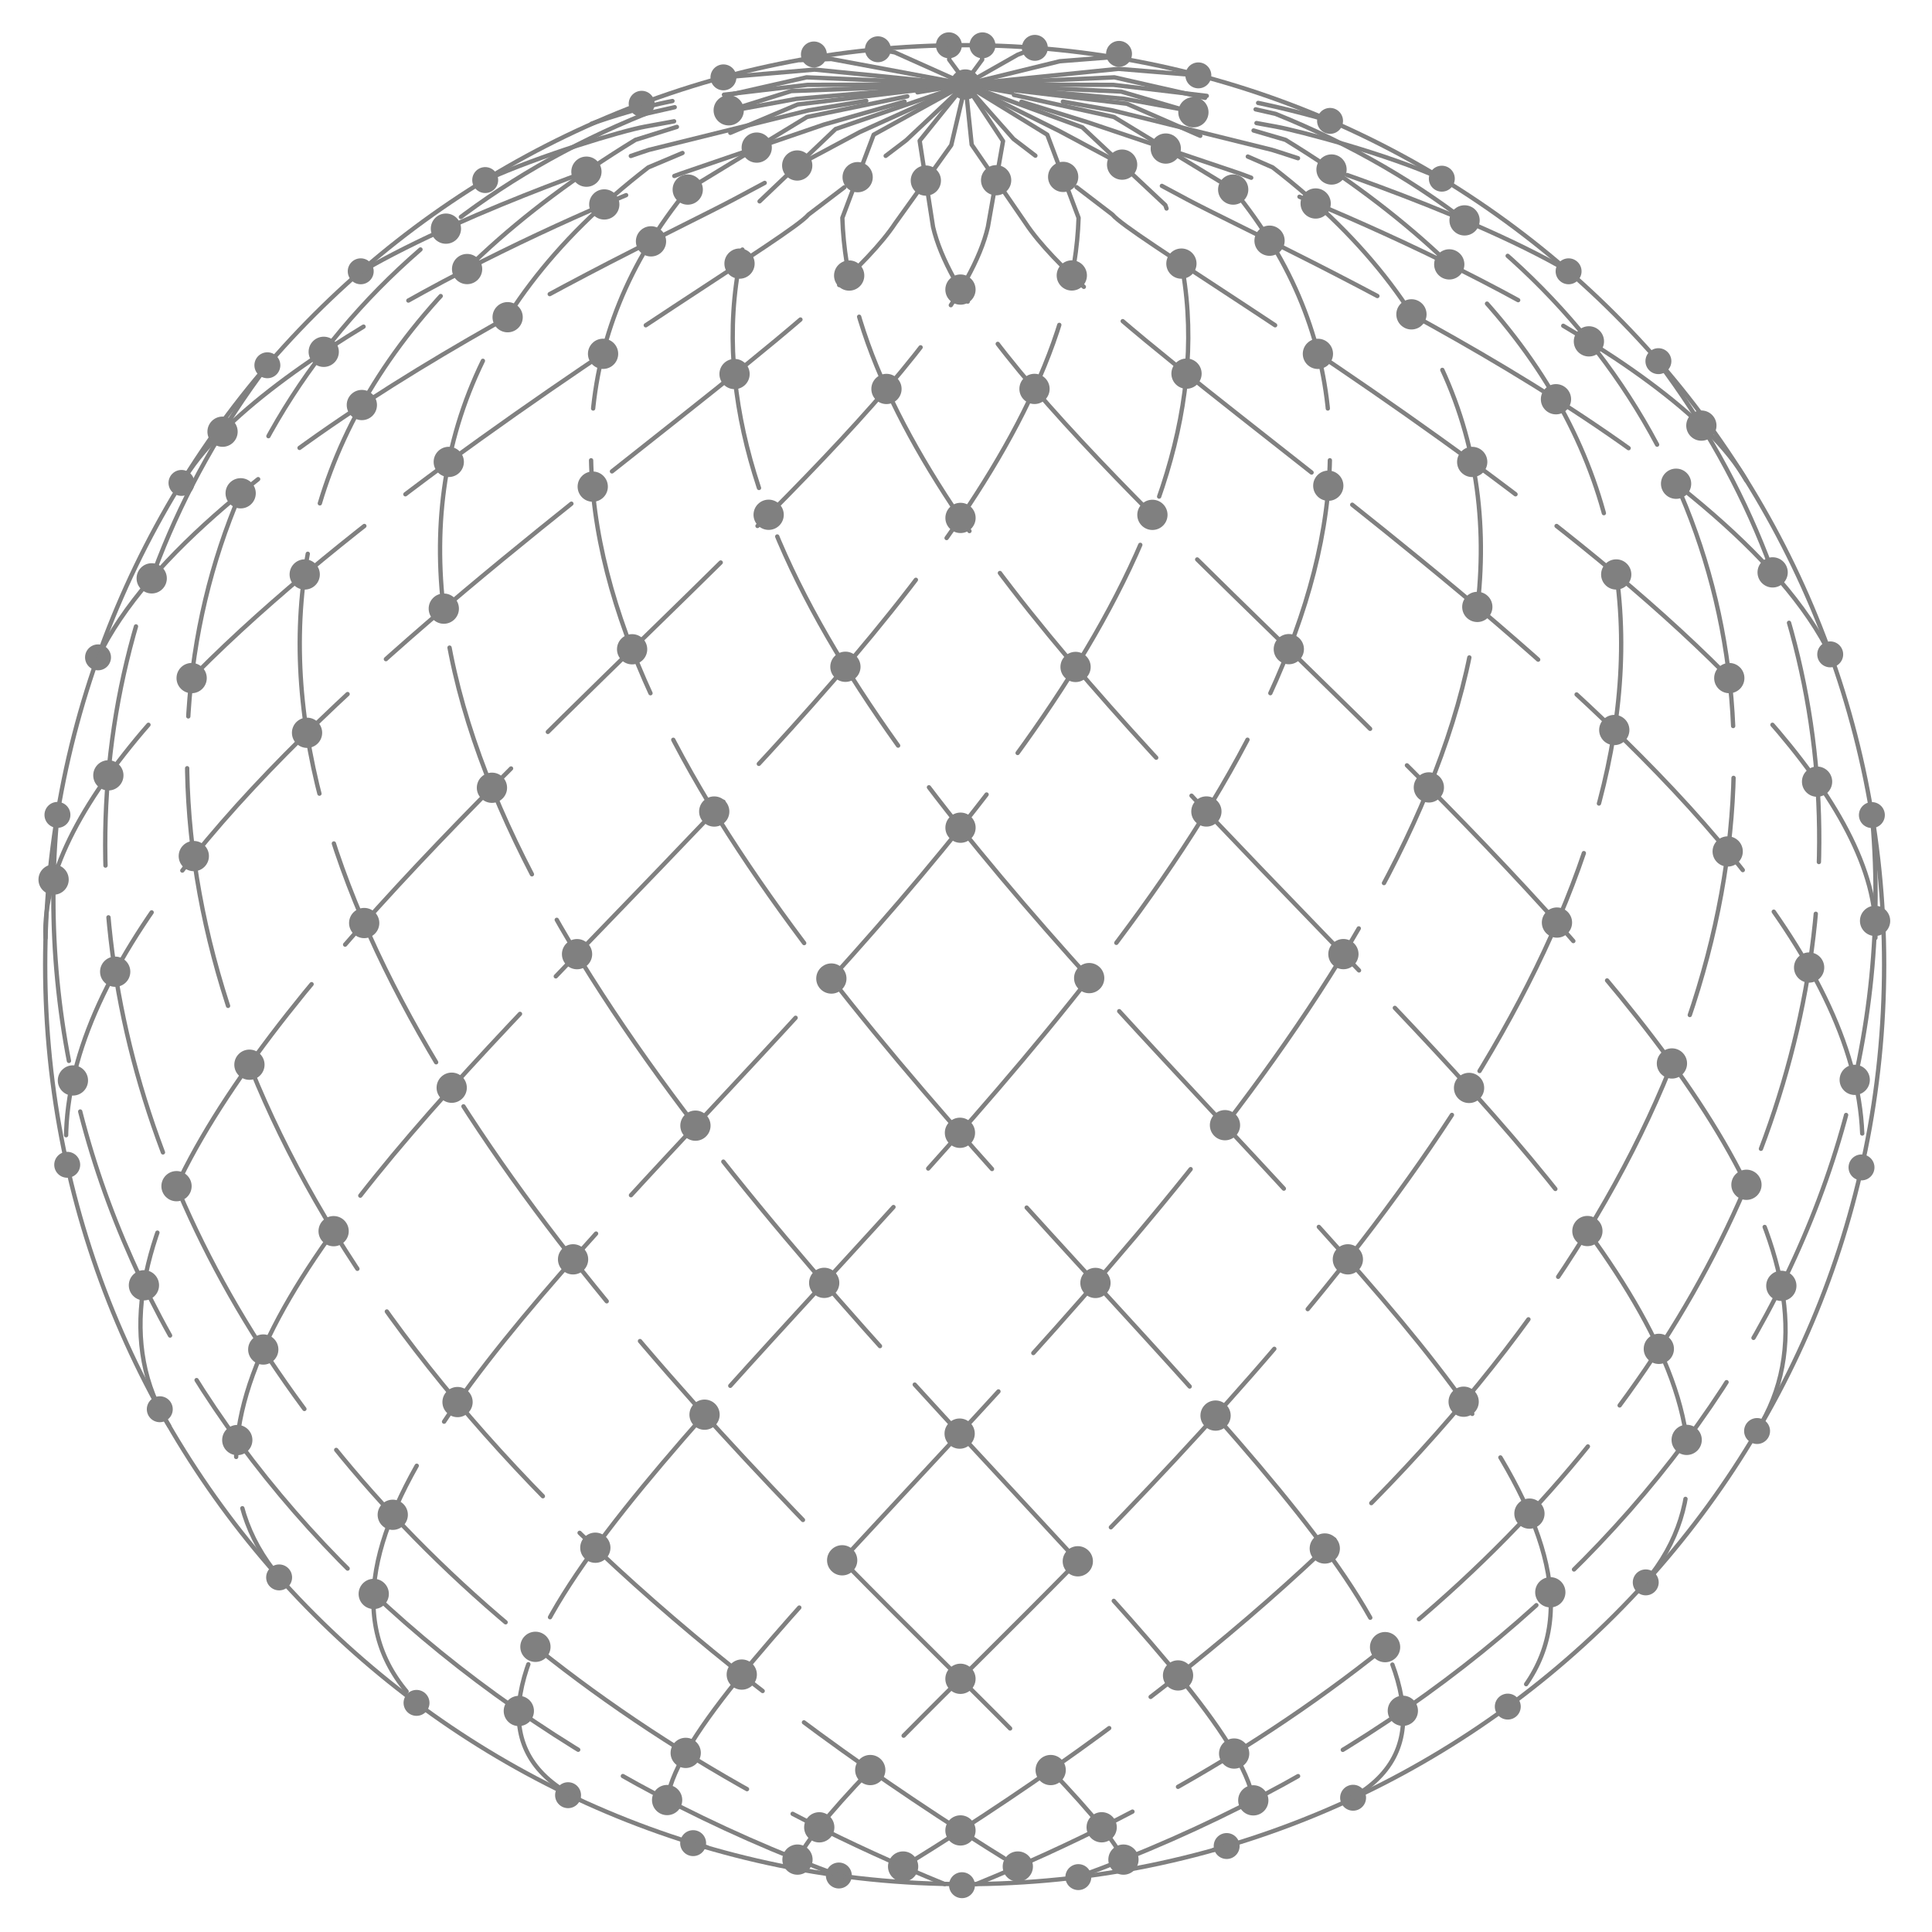
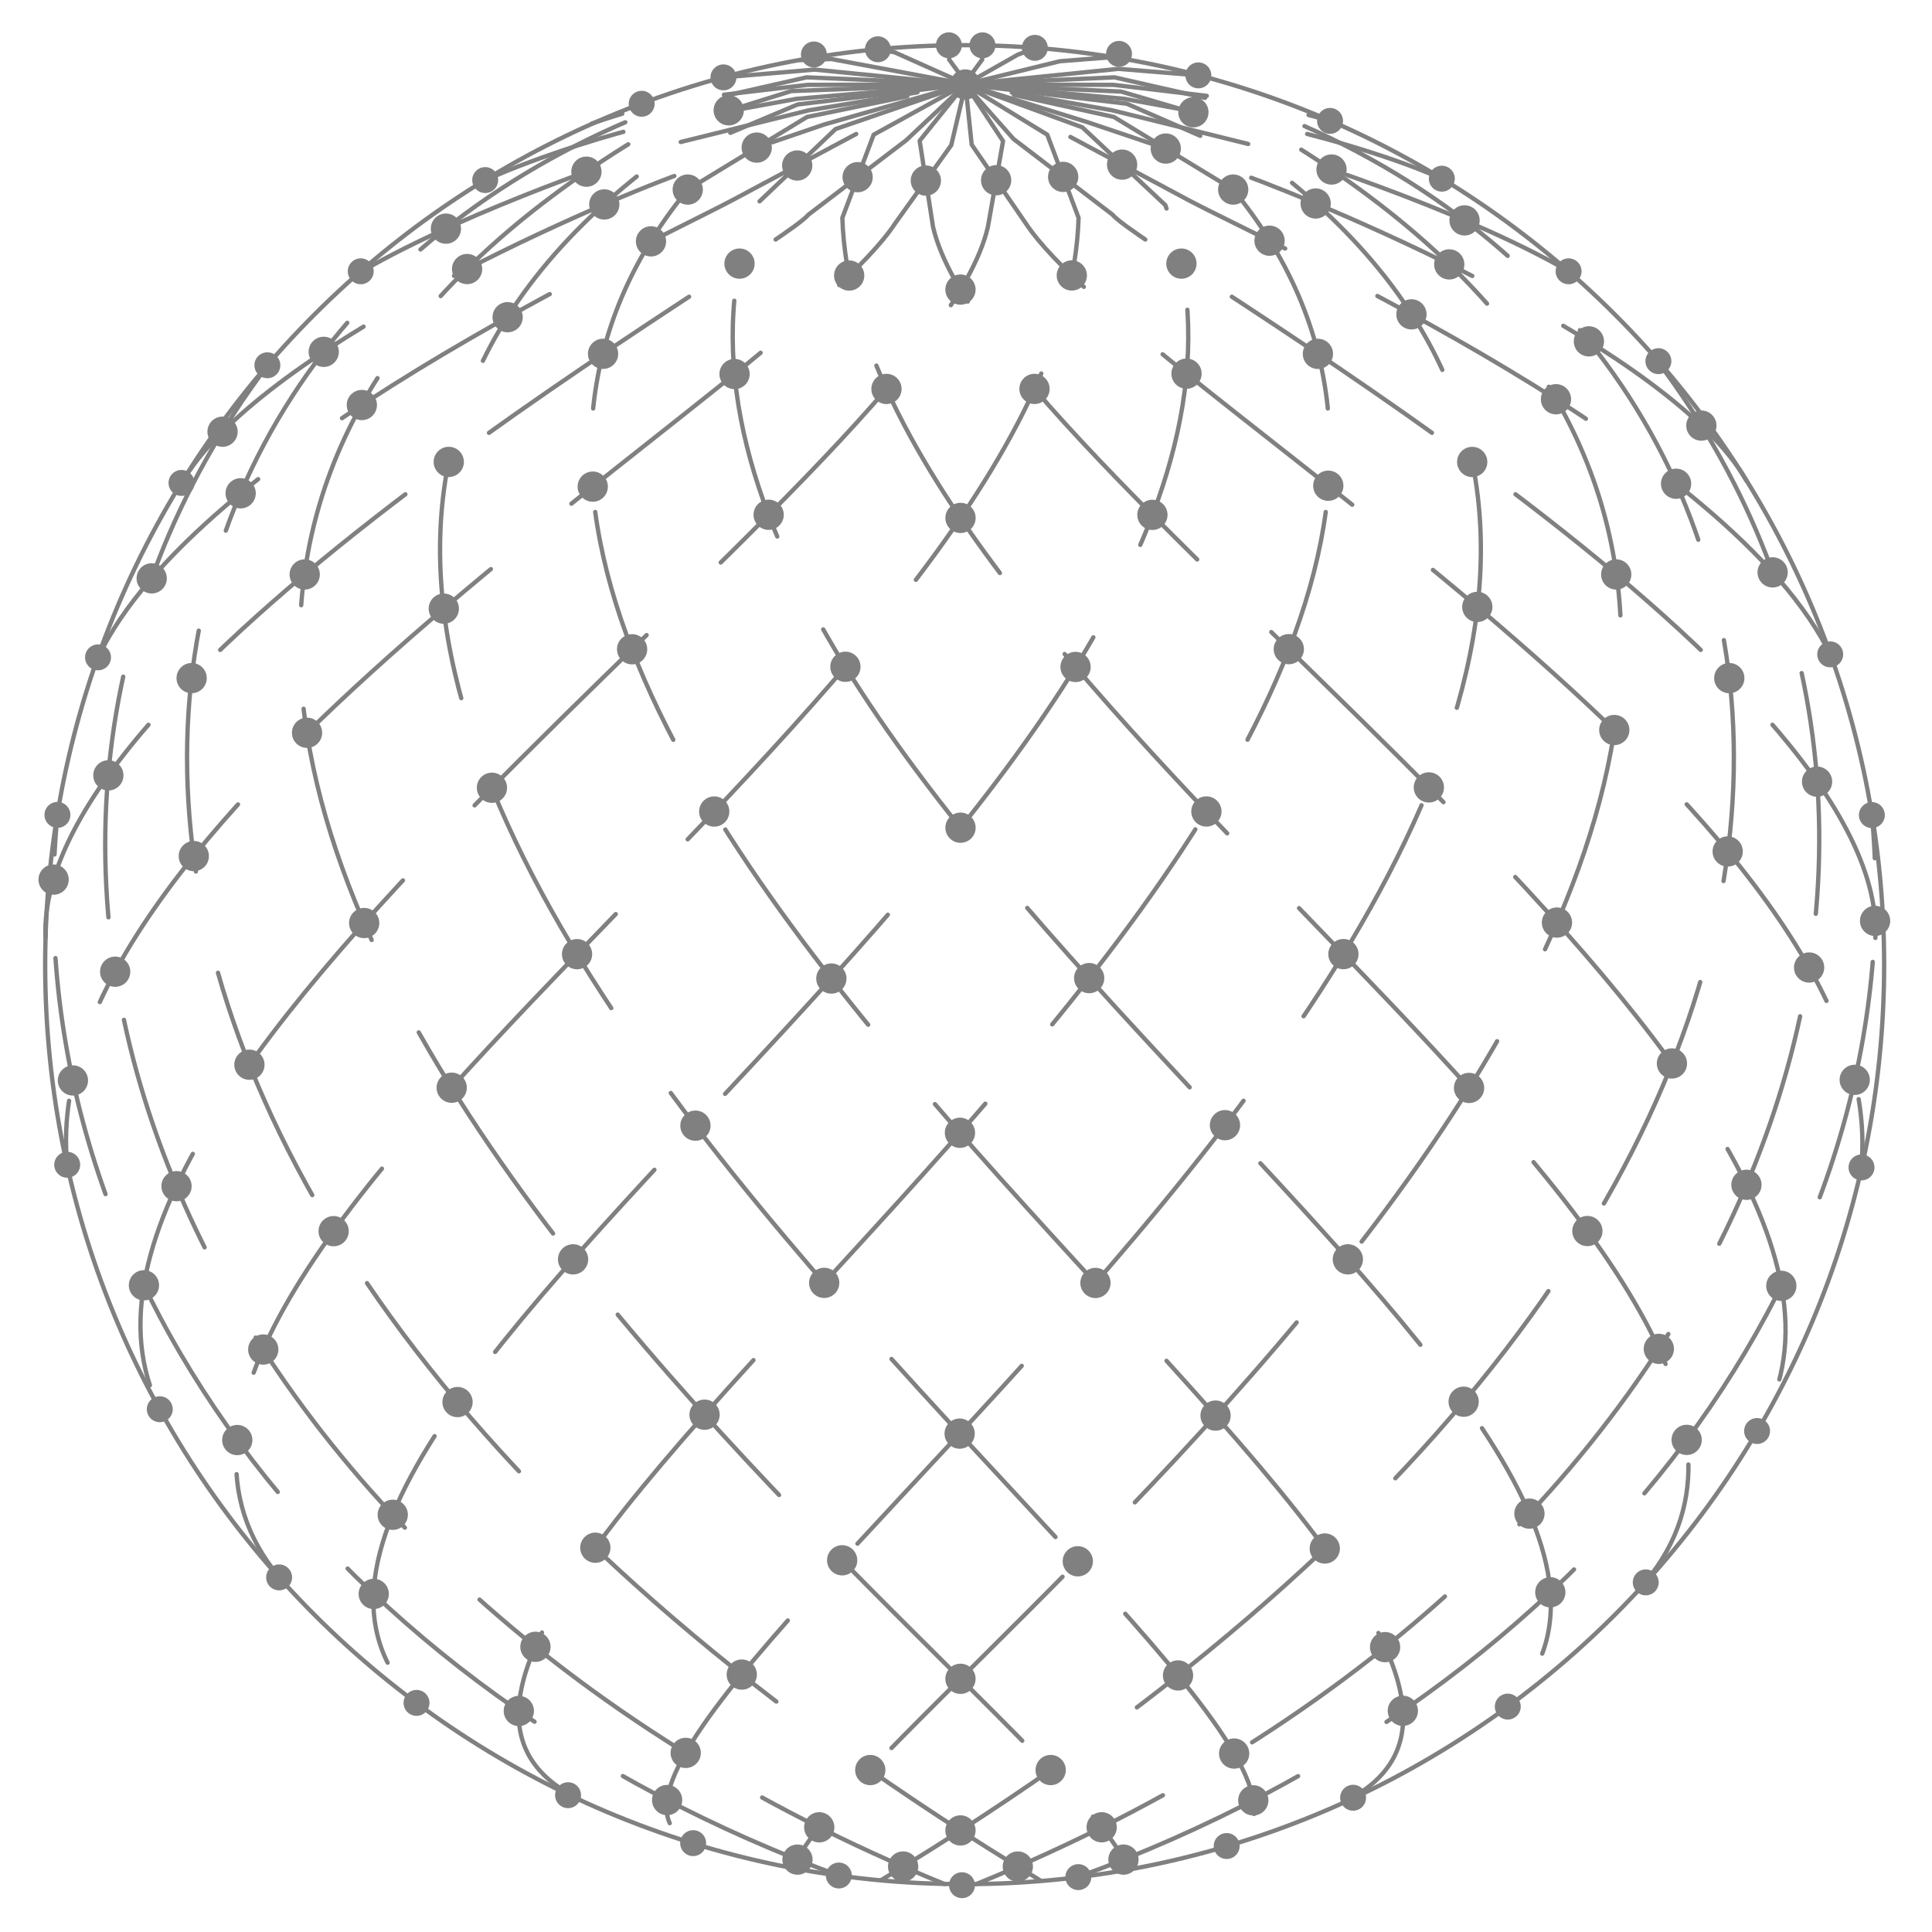
<svg xmlns="http://www.w3.org/2000/svg" width="100%" height="100%" viewBox="-10 -10 447 447">
  <style>
        svg {
            stroke-linecap: round;
            stroke-linejoin: round;
        }

        .bg-sphere {
            fill: none;
            stroke: grey;
            stroke-width: 1px;
        }

        .line {
            fill: none;
            stroke: grey;
            stroke-width: 1px;
-             stroke-dasharray: 56 12;
+             stroke-dasharray: 56 24;
            animation: flow 3s linear infinite;
        }

        .dot {
            fill: grey;
            stroke: none;
            r: 3.5px;
        }

        .dot-circle {
            fill: grey;
            r: 3px;
        }

        @keyframes flow {
            to {
-                 stroke-dashoffset: -68;
+                 stroke-dashoffset: -80;
            }
+         }
+ 
+ 
+         .line:nth-child(even) {
+             animation-delay: -1.5s;
+         }
+ 
+         .line:nth-child(odd) {
+             animation-delay: -0.5s;
        }

        @media (prefers-reduced-motion: reduce) {
            .line {
                animation: none;
                stroke-dasharray: none;
            }
        }
    </style>
  <circle class="bg-sphere" cx="213.189" cy="213.189" r="212.739" />
  <g id="dots-circle">
    <circle class="dot dot-circle" cx="209.54" cy="0.48" r="4" />
    <circle class="dot dot-circle" cx="217.31" cy="0.49" r="4" />
    <circle class="dot dot-circle" cx="193.12" cy="1.40" r="4" />
    <circle class="dot dot-circle" cx="229.43" cy="1.07" r="4" />
    <circle class="dot dot-circle" cx="178.309" cy="2.601" r="4" />
    <circle class="dot dot-circle" cx="248.906" cy="2.465" r="4" />
    <circle class="dot dot-circle" cx="267.26" cy="7.44" r="4" />
    <circle class="dot dot-circle" cx="157.38" cy="7.90" r="4" />
    <circle class="dot dot-circle" cx="138.46" cy="14.01" r="4" />
    <circle class="dot dot-circle" cx="297.73" cy="17.97" r="4" />
    <circle class="dot dot-circle" cx="323.59" cy="31.34" r="4" />
    <circle class="dot dot-circle" cx="102.26" cy="31.66" r="4" />
    <circle class="dot dot-circle" cx="73.46" cy="52.77" r="4" />
    <circle class="dot dot-circle" cx="352.92" cy="52.77" r="4" />
    <circle class="dot dot-circle" cx="373.70" cy="73.56" r="4" />
    <circle class="dot dot-circle" cx="51.86" cy="74.51" r="4" />
    <circle class="dot dot-circle" cx="31.99" cy="101.73" r="4" />
    <circle class="dot dot-circle" cx="413.45" cy="141.40" r="4" />
    <circle class="dot dot-circle" cx="12.68" cy="142.09" r="4" />
    <circle class="dot dot-circle" cx="3.29" cy="178.54" r="4" />
    <circle class="dot dot-circle" cx="423.09" cy="178.58" r="4" />
    <circle class="dot dot-circle" cx="5.55" cy="259.49" r="4" />
    <circle class="dot dot-circle" cx="420.69" cy="260.10" r="4" />
    <circle class="dot dot-circle" cx="26.97" cy="316.05" r="4" />
    <circle class="dot dot-circle" cx="396.53" cy="321.09" r="4" />
    <circle class="dot dot-circle" cx="54.58" cy="354.96" r="4" />
    <circle class="dot dot-circle" cx="370.77" cy="356.11" r="4" />
    <circle class="dot dot-circle" cx="86.37" cy="383.99" r="4" />
    <circle class="dot dot-circle" cx="338.85" cy="384.85" r="4" />
    <circle class="dot dot-circle" cx="121.432" cy="405.349" r="4" />
    <circle class="dot dot-circle" cx="303.061" cy="405.937" r="4" />
    <circle class="dot dot-circle" cx="150.37" cy="416.44" r="4" />
    <circle class="dot dot-circle" cx="273.81" cy="417.11" r="4" />
    <circle class="dot dot-circle" cx="184.08" cy="423.93" r="4" />
    <circle class="dot dot-circle" cx="239.49" cy="424.30" r="4" />
    <circle class="dot dot-circle" cx="212.574" cy="426.171" r="4" />
  </g>
  <g id="lines-left">
    <path class="line" d="M213.392,9.547L210.088,23.578L197.135,41.641C172.227,79.342 -2.6,177.654 5.553,259.491" />
    <path class="line" d="M213.397,9.555L222.071,22.643L218.564,42.509C204.832,101.764 -18.553,244.878 29.171,319.947" />
    <path class="line" d="M213.382,9.557L232.304,21.165L239.548,40.401C236.03,151.315 -6.997,281.313 54.636,354.912" />
    <path class="line" d="M213.33,9.533L240.418,19.459L259.619,37.456C306.985,167.544 19.992,317.01 86.419,383.928" />
    <path class="line" d="M275.317,33.86C387.513,170.586 37.27,363.729 123.951,406.221" />
    <path class="line" d="M213.515,9.57L250.683,13.998L284.442,28.728C463.467,166.493 80.603,401.483 153.597,417.406" />
    <path class="line" d="M213.365,9.545L249.384,11.186L287.428,22.361C509.433,158.259 186.167,384.186 173.736,422.053" />
    <path class="line" d="M213.362,9.527L176.81,9.635L146.268,13.241C137.239,14.883 126.852,18.627 126.852,18.627" />
    <path class="line" d="M213.371,9.448L247.835,7.892L285.105,16.339C425.471,72.755 455.613,266.93 193.881,424.985" />
    <path class="line" d="M373.569,73.672C459.092,187.346 394.07,353.413 215.871,425.912" />
    <path class="line" d="M239.486,424.248C358.902,380.813 433.323,281.63 422.983,177.415" />
    <path class="line" d="M0.537,207.004C-2.348,144.969 169.323,49.034 177.056,39.651L199.655,22.458L213.396,9.538" />
    <path class="line" d="M12.628,142.202C35.425,94.31 138.268,47.57 159.649,36.205L188.895,20.571L213.363,9.506" />
    <path class="line" d="M32.043,101.76C49.356,71.385 125.525,38.16 147.499,30.168L180.67,18.807L213.344,9.499" />
    <path class="line" d="M73.556,52.88C98.977,38.041 140.133,24.676 140.133,24.676L177.092,15.528L213.368,9.532" />
    <path class="line" d="M213.351,9.522L174.27,12.87L139.203,19.303C134.015,20.256 114.988,25.907 102.284,31.692" />
    <path class="line" d="M213.321,9.562L178.455,6.102L157.209,7.915" />
    <path class="line" d="M213.29,9.437L182.352,3.659L175.185,3.906" />
    <path class="line" d="M213.313,9.415L197.034,2.124L192.757,1.33" />
    <path class="line" d="M213.47,9.054L209.6,3.784L209.914,0.616" />
    <path class="line" d="M275.317,33.86L247.727,17.064L213.35,9.489" />
  </g>
  <g id="lines-right">
    <path class="line" d="M213.372,9.585L214.815,23.465L227.305,41.641C252.213,79.342 428.783,178.245 420.629,260.082" />
    <path class="line" d="M213.242,9.564L202.778,22.568L205.876,42.509C219.608,101.764 444.198,245.986 396.474,321.055" />
    <path class="line" d="M213.305,9.493L192.136,21.165L184.892,40.401C188.41,151.315 432.313,282.422 370.68,356.021" />
    <path class="line" d="M213.326,9.537L183.321,19.853L164.821,37.456C117.454,167.544 405.231,317.877 338.804,384.795" />
    <path class="line" d="M149.122,33.86C36.926,170.586 387.392,364.559 300.711,407.05" />
    <path class="line" d="M213.364,9.523L174.556,14.165L139.998,28.728C-39.027,166.493 343.816,402.052 270.822,417.975" />
    <path class="line" d="M213.316,9.536L173.044,11.075L137.012,22.361C-84.993,158.259 238.273,384.186 250.704,422.053" />
    <path class="line" d="M213.357,9.543L247.63,9.635L278.172,13.241C287.201,14.883 298.205,18.106 298.205,18.106" />
    <path class="line" d="M213.3,9.457L176.605,7.892L139.334,16.339C-1.031,72.755 -31.173,266.93 230.559,424.985" />
    <path class="line" d="M51.903,74.547C-33.62,188.221 30.37,353.413 208.569,425.912" />
    <path class="line" d="M184.954,424.248C65.538,380.813 -7.011,282.353 3.329,178.138" />
    <path class="line" d="M423.903,207.004C426.787,144.969 255.117,49.034 247.384,39.651L224.503,22.157L213.338,9.551" />
    <path class="line" d="M413.736,141.992C390.939,94.1 286.172,47.57 264.791,36.205L235.158,20.346L213.396,9.539" />
    <path class="line" d="M394.055,101.186C376.742,70.811 298.915,38.16 276.941,30.168L241.61,18.265L213.397,9.514" />
    <path class="line" d="M352.958,52.795C327.537,37.956 284.307,24.676 284.307,24.676L247.348,15.528L213.379,9.539" />
    <path class="line" d="M213.366,9.525L250.17,12.87L285.237,19.303C290.424,20.256 310.866,25.581 323.57,31.366" />
    <path class="line" d="M213.353,9.511L248.761,5.93L267.426,7.45" />
    <path class="line" d="M213.353,9.507L235.196,4.169L247.626,3.196" />
    <path class="line" d="M213.382,9.506L225.434,2.67L229.425,1.116" />
    <path class="line" d="M213.376,9.053L217.246,3.783L216.932,0.616" />
    <path class="line" d="M149.122,33.86L176.713,17.064L213.328,9.528" />
  </g>
  <g id="dots">
    <circle class="dot" cx="213.34" cy="9.55" r="4" />
    <circle class="dot" cx="204.21" cy="31.78" r="4" />
    <circle class="dot" cx="186.47" cy="53.75" r="4" />
    <circle class="dot" cx="159.95" cy="76.54" r="4" />
    <circle class="dot" cx="127.14" cy="102.59" r="4" />
    <circle class="dot" cx="92.68" cy="130.82" r="4" />
    <circle class="dot" cx="61.04" cy="159.54" r="4" />
    <circle class="dot" cx="34.84" cy="188.07" r="4" />
    <circle class="dot" cx="16.65" cy="214.82" r="4" />
    <circle class="dot" cx="6.87" cy="239.98" r="4" />
    <circle class="dot" cx="220.47" cy="31.70" r="4" />
    <circle class="dot" cx="212.22" cy="57.00" r="4" />
    <circle class="dot" cx="195.10" cy="79.99" r="4" />
    <circle class="dot" cx="167.84" cy="109.10" r="4" />
    <circle class="dot" cx="136.25" cy="140.22" r="4" />
    <circle class="dot" cx="103.82" cy="172.26" r="4" />
    <circle class="dot" cx="74.26" cy="203.56" r="4" />
    <circle class="dot" cx="47.71" cy="236.34" r="4" />
    <circle class="dot" cx="30.84" cy="264.44" r="4" />
    <circle class="dot" cx="23.30" cy="287.37" r="4" />
    <circle class="dot" cx="237.98" cy="53.73" r="4" />
    <circle class="dot" cx="229.35" cy="79.98" r="4" />
    <circle class="dot" cx="212.23" cy="109.83" r="4" />
    <circle class="dot" cx="185.60" cy="144.27" r="4" />
    <circle class="dot" cx="155.25" cy="177.76" r="4" />
    <circle class="dot" cx="123.51" cy="210.76" r="4" />
    <circle class="dot" cx="94.51" cy="241.66" r="4" />
    <circle class="dot" cx="67.19" cy="274.85" r="4" />
    <circle class="dot" cx="50.91" cy="302.23" r="4" />
    <circle class="dot" cx="44.90" cy="323.18" r="4" />
    <circle class="dot" cx="235.98" cy="30.93" r="4" />
    <circle class="dot" cx="264.52" cy="76.45" r="4" />
    <circle class="dot" cx="256.63" cy="109.12" r="4" />
    <circle class="dot" cx="238.85" cy="144.31" r="4" />
    <circle class="dot" cx="212.23" cy="181.50" r="4" />
    <circle class="dot" cx="182.35" cy="216.40" r="4" />
    <circle class="dot" cx="150.90" cy="250.44" r="4" />
    <circle class="dot" cx="122.59" cy="281.37" r="4" />
    <circle class="dot" cx="95.86" cy="314.39" r="4" />
    <circle class="dot" cx="80.87" cy="340.47" r="4" />
    <circle class="dot" cx="76.47" cy="358.78" r="4" />
    <circle class="dot" cx="263.34" cy="50.99" r="4" />
    <circle class="dot" cx="249.62" cy="28.09" r="4" />
    <circle class="dot" cx="275.32" cy="33.86" r="4" />
    <circle class="dot" cx="297.32" cy="102.38" r="4" />
    <circle class="dot" cx="288.19" cy="140.19" r="4" />
    <circle class="dot" cx="269.12" cy="177.75" r="4" />
    <circle class="dot" cx="242.00" cy="216.30" r="4" />
    <circle class="dot" cx="212.10" cy="252.09" r="4" />
    <circle class="dot" cx="180.69" cy="286.81" r="4" />
    <circle class="dot" cx="153.01" cy="317.31" r="4" />
    <circle class="dot" cx="127.74" cy="348.09" r="4" />
    <circle class="dot" cx="113.88" cy="371.02" r="4" />
    <circle class="dot" cx="110.04" cy="385.86" r="4" />
    <circle class="dot" cx="294.92" cy="71.87" r="4" />
    <circle class="dot" cx="283.73" cy="45.69" r="4" />
    <circle class="dot" cx="331.80" cy="130.42" r="4" />
    <circle class="dot" cx="320.59" cy="172.18" r="4" />
    <circle class="dot" cx="300.82" cy="210.75" r="4" />
    <circle class="dot" cx="273.42" cy="250.33" r="4" />
    <circle class="dot" cx="243.45" cy="286.83" r="4" />
    <circle class="dot" cx="212.03" cy="321.69" r="4" />
    <circle class="dot" cx="184.85" cy="351.00" r="4" />
    <circle class="dot" cx="161.62" cy="377.44" r="4" />
    <circle class="dot" cx="148.65" cy="395.56" r="4" />
    <circle class="dot" cx="144.35" cy="406.47" r="4" />
    <circle class="dot" cx="330.62" cy="96.88" r="4" />
    <circle class="dot" cx="316.56" cy="62.73" r="4" />
    <circle class="dot" cx="294.40" cy="37.08" r="4" />
    <circle class="dot" cx="363.49" cy="158.90" r="4" />
    <circle class="dot" cx="350.23" cy="203.45" r="4" />
    <circle class="dot" cx="329.89" cy="241.71" r="4" />
    <circle class="dot" cx="301.85" cy="281.37" r="4" />
    <circle class="dot" cx="271.24" cy="317.52" r="4" />
    <circle class="dot" cx="239.37" cy="351.23" r="4" />
    <circle class="dot" cx="212.22" cy="378.42" r="4" />
    <circle class="dot" cx="191.35" cy="399.53" r="4" />
    <circle class="dot" cx="179.55" cy="412.78" r="4" />
    <circle class="dot" cx="174.51" cy="420.25" r="4" />
    <circle class="dot" cx="363.94" cy="122.91" r="4" />
    <circle class="dot" cx="350.00" cy="82.37" r="4" />
    <circle class="dot" cx="325.31" cy="51.17" r="4" />
    <circle class="dot" cx="298.07" cy="29.22" r="4" />
    <circle class="dot" cx="266.112" cy="15.969" r="4" />
    <circle class="dot" cx="389.73" cy="187.00" r="4" />
    <circle class="dot" cx="376.83" cy="236.05" r="4" />
    <circle class="dot" cx="357.27" cy="274.82" r="4" />
    <circle class="dot" cx="328.64" cy="314.31" r="4" />
    <circle class="dot" cx="296.51" cy="348.27" r="4" />
    <circle class="dot" cx="262.56" cy="377.64" r="4" />
    <circle class="dot" cx="233.09" cy="399.53" r="4" />
    <circle class="dot" cx="212.22" cy="413.50" r="4" />
    <circle class="dot" cx="198.95" cy="421.85" r="4" />
    <circle class="dot" cx="390.10" cy="146.89" r="4" />
    <circle class="dot" cx="377.79" cy="101.92" r="4" />
    <circle class="dot" cx="357.62" cy="68.98" r="4" />
    <circle class="dot" cx="328.85" cy="40.99" r="4" />
    <circle class="dot" cx="408.57" cy="213.85" r="4" />
    <circle class="dot" cx="394.07" cy="264.12" r="4" />
    <circle class="dot" cx="373.80" cy="302.08" r="4" />
    <circle class="dot" cx="343.86" cy="340.20" r="4" />
    <circle class="dot" cx="310.46" cy="371.09" r="4" />
    <circle class="dot" cx="275.54" cy="395.71" r="4" />
    <circle class="dot" cx="244.89" cy="412.77" r="4" />
    <circle class="dot" cx="225.49" cy="421.85" r="4" />
    <circle class="dot" cx="410.41" cy="170.85" r="4" />
    <circle class="dot" cx="400.13" cy="122.43" r="4" />
    <circle class="dot" cx="383.64" cy="88.47" r="4" />
    <circle class="dot" cx="419.12" cy="239.84" r="4" />
    <circle class="dot" cx="402.14" cy="287.50" r="4" />
    <circle class="dot" cx="380.24" cy="323.14" r="4" />
    <circle class="dot" cx="348.69" cy="358.40" r="4" />
    <circle class="dot" cx="314.57" cy="385.82" r="4" />
    <circle class="dot" cx="279.97" cy="406.54" r="4" />
    <circle class="dot" cx="249.93" cy="420.25" r="4" />
    <circle class="dot" cx="423.83" cy="203.06" r="4" />
    <circle class="dot" cx="188.43" cy="30.99" r="4" />
    <circle class="dot" cx="161.10" cy="50.99" r="4" />
    <circle class="dot" cx="129.53" cy="71.86" r="4" />
    <circle class="dot" cx="93.83" cy="96.87" r="4" />
    <circle class="dot" cx="60.50" cy="122.91" r="4" />
    <circle class="dot" cx="34.34" cy="146.89" r="4" />
    <circle class="dot" cx="15.07" cy="169.39" r="4" />
    <circle class="dot" cx="2.40" cy="193.51" r="4" />
    <circle class="dot" cx="174.45" cy="28.29" r="4" />
    <circle class="dot" cx="140.62" cy="45.84" r="4" />
    <circle class="dot" cx="107.45" cy="63.39" r="4" />
    <circle class="dot" cx="73.72" cy="83.71" r="4" />
    <circle class="dot" cx="45.68" cy="104.13" r="4" />
    <circle class="dot" cx="25.10" cy="123.81" r="4" />
    <circle class="dot" cx="129.81" cy="37.30" r="4" />
    <circle class="dot" cx="98.07" cy="52.25" r="4" />
    <circle class="dot" cx="64.90" cy="71.40" r="4" />
    <circle class="dot" cx="41.49" cy="89.88" r="4" />
    <circle class="dot" cx="165.08" cy="24.15" r="4" />
    <circle class="dot" cx="125.68" cy="29.72" r="4" />
    <circle class="dot" cx="93.17" cy="42.90" r="4" />
    <circle class="dot" cx="158.599" cy="15.521" r="4" />
    <circle class="dot" cx="259.72" cy="24.37" r="4" />
    <circle class="dot" cx="149.12" cy="33.86" r="4" />
  </g>
</svg>
